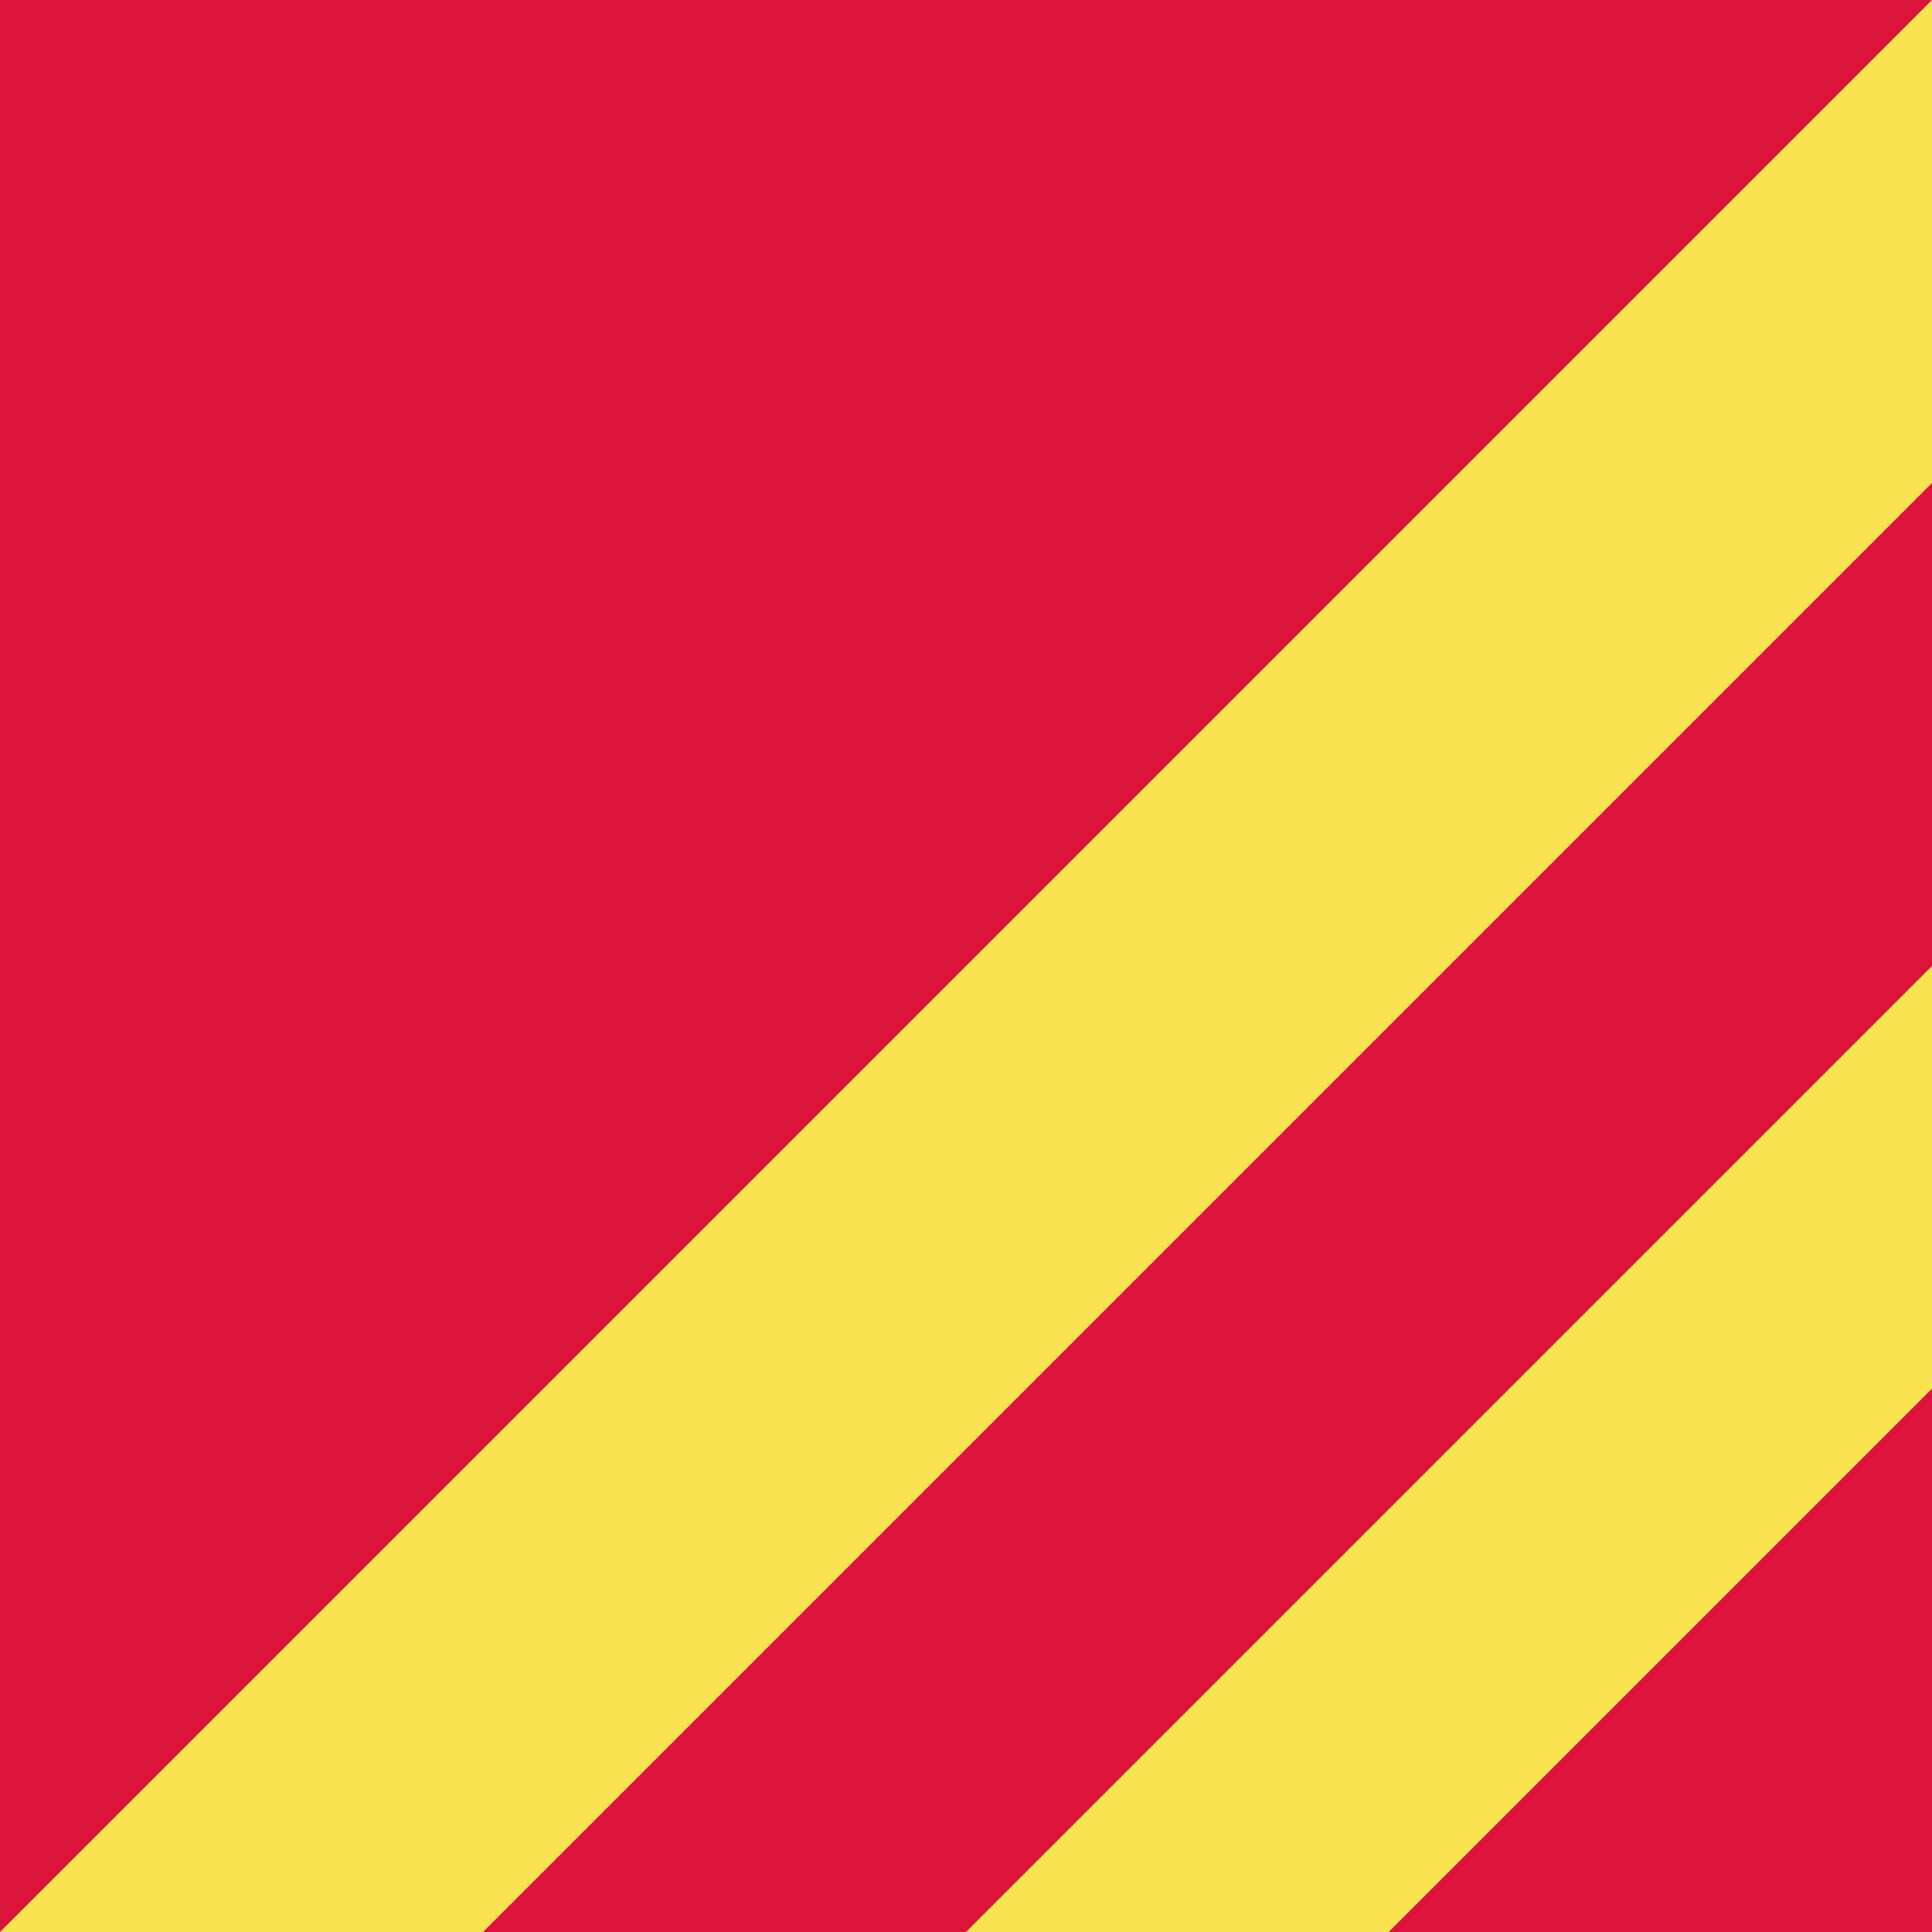
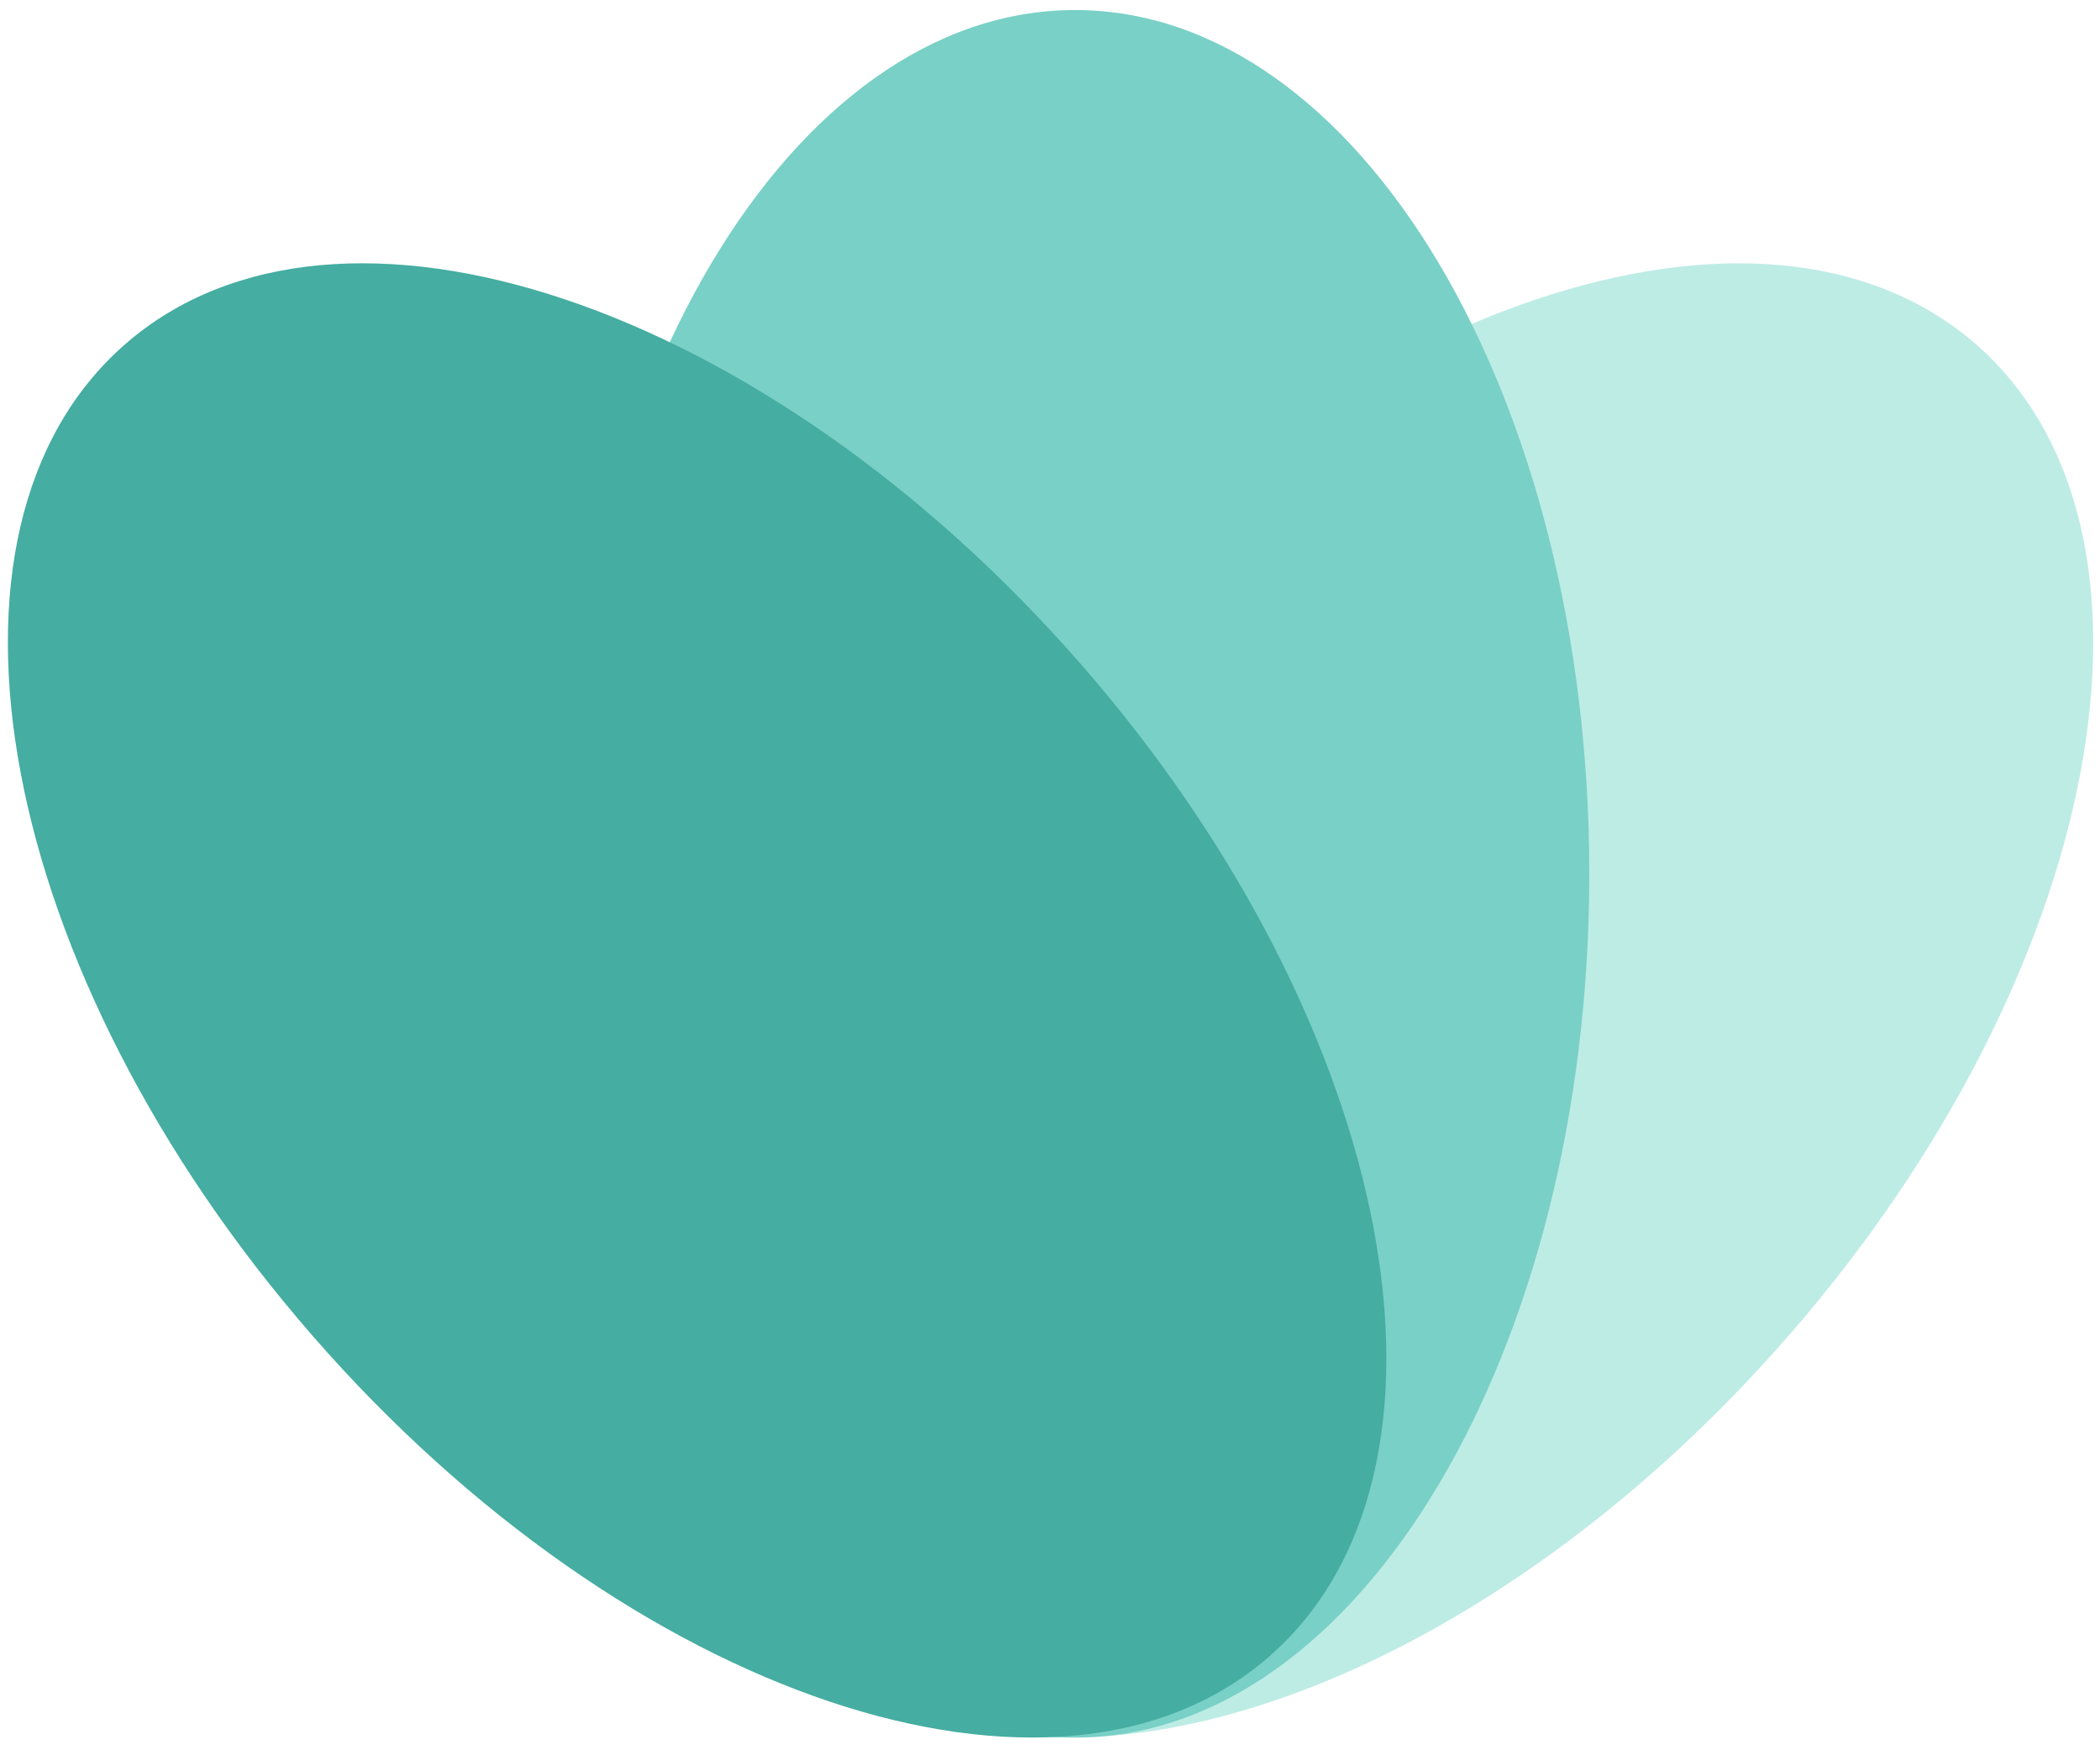
- <svg xmlns="http://www.w3.org/2000/svg" viewBox="0 0 128 128">
-   <style type="text/css">
- 		.st0{fill:#DC143C;}
- 		.st1{fill:#F9E350;}
- 	</style>
-   <rect class="st0" width="128" height="128" />
-   <polygon class="st1" points="0,128 128,0 128,128 " />
-   <polygon class="st0" points="32,128 128,32 128,128 " />
-   <polygon class="st1" points="64,128 128,64 128,128 " />
-   <polygon class="st0" points="92,128 128,92 128,128 " />
+ <svg xmlns="http://www.w3.org/2000/svg" id="Layer_1" data-name="Layer 1" viewBox="0 0 2000 1666">
+   <defs>
+     <style>.cls-1{fill:#bdece5;}.cls-2{fill:#79d0c6;}.cls-3{fill:#45ada1;}</style>
+   </defs>
+   <ellipse class="cls-1" cx="1337.11" cy="952.64" rx="828.95" ry="485.9" transform="translate(-259.54 1334.85) rotate(-48.93)" />
+   <ellipse class="cls-2" cx="1023.89" cy="832.06" rx="489.71" ry="822.5" />
+   <ellipse class="cls-3" cx="663.91" cy="952.64" rx="485.9" ry="828.95" transform="translate(-462.48 670.6) rotate(-41.07)" />
</svg>
